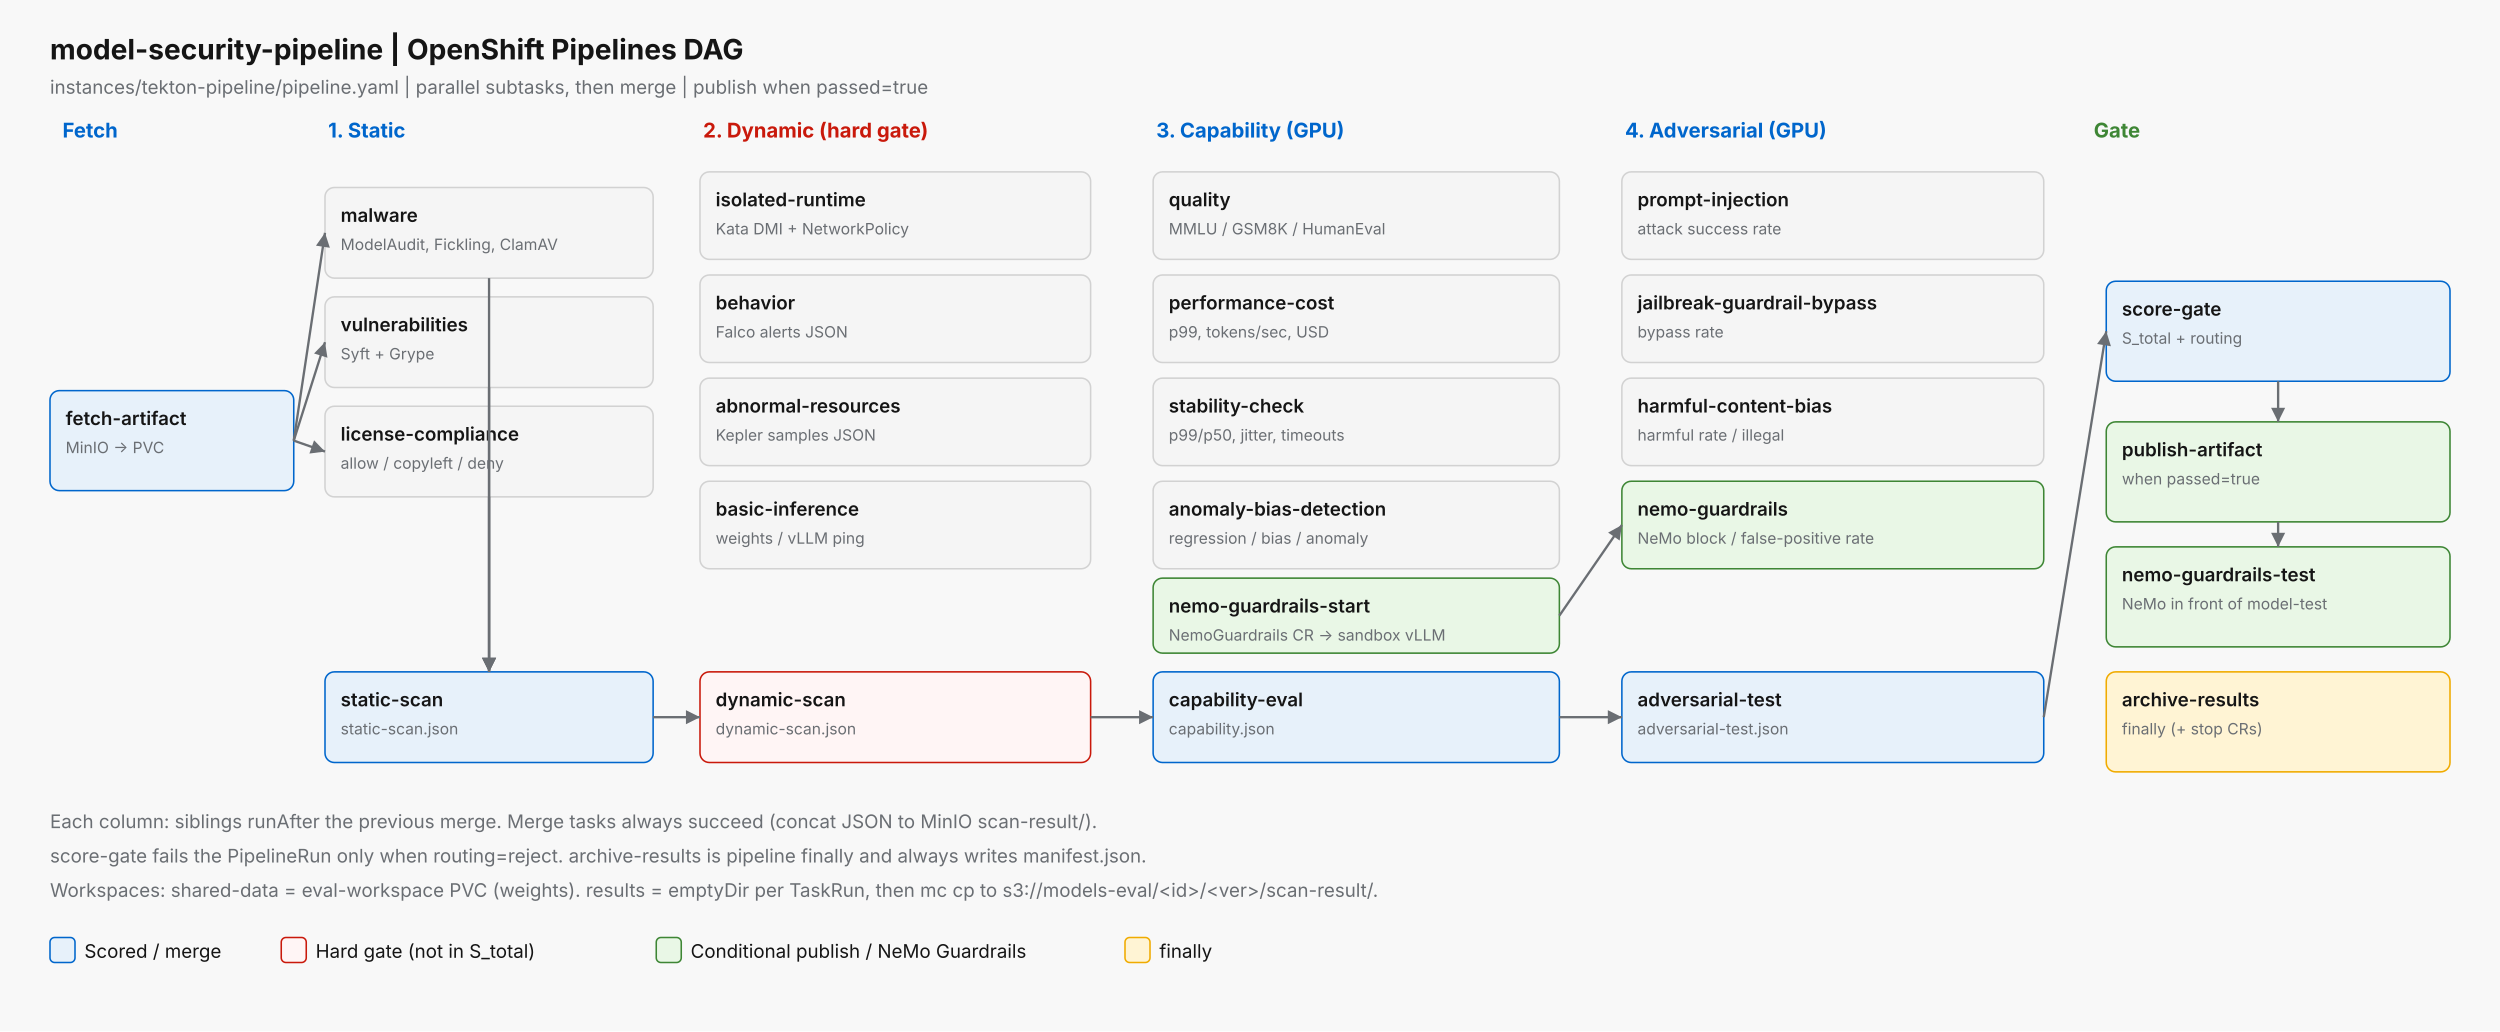
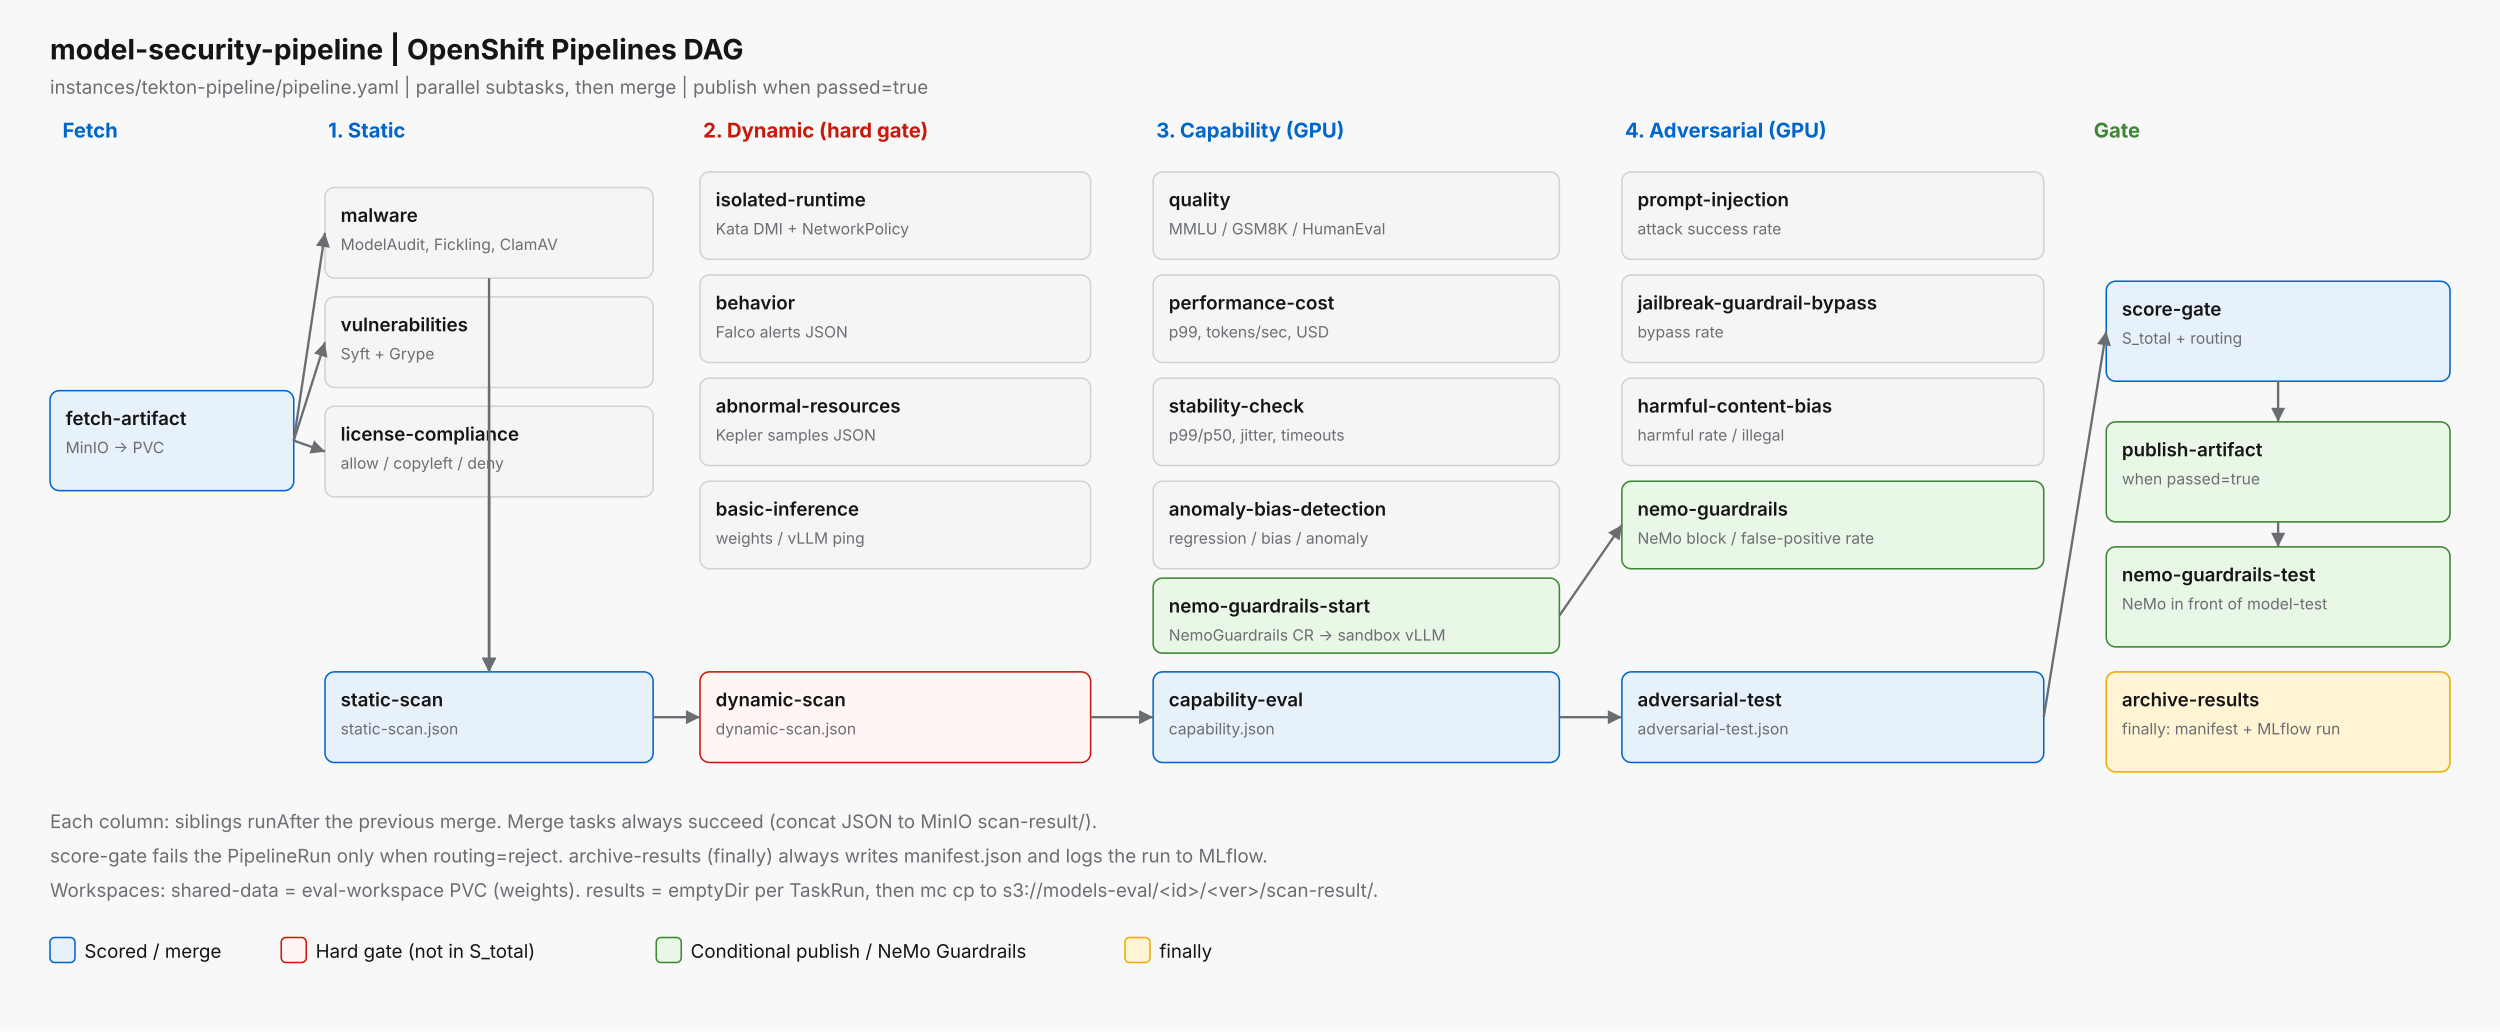
<svg xmlns="http://www.w3.org/2000/svg" viewBox="0 0 1600 660" role="img" aria-label="Tekton pipeline DAG for model-security-pipeline">
  <rect x="0" y="0" width="1600" height="660" rx="0" fill="#F8F8F8" stroke="#F8F8F8" stroke-width="0" />
  <defs>
    <marker id="arr" markerWidth="8" markerHeight="8" refX="6" refY="3" orient="auto">
      <path d="M0,0 L6,3 L0,6" fill="#6A6E73" />
    </marker>
  </defs>
  <text x="32" y="38" fill="#151515" font-size="18" font-weight="700" text-anchor="start" font-family="system-ui, -apple-system, Segoe UI, sans-serif">model-security-pipeline  |  OpenShift Pipelines DAG</text>
  <text x="32" y="60" fill="#6A6E73" font-size="12" font-weight="400" text-anchor="start" font-family="system-ui, -apple-system, Segoe UI, sans-serif">instances/tekton-pipeline/pipeline.yaml   |   parallel subtasks, then merge   |   publish when passed=true</text>
  <text x="40" y="88" fill="#0066CC" font-size="13" font-weight="700" text-anchor="start" font-family="system-ui, -apple-system, Segoe UI, sans-serif">Fetch</text>
  <text x="210" y="88" fill="#0066CC" font-size="13" font-weight="700" text-anchor="start" font-family="system-ui, -apple-system, Segoe UI, sans-serif">1. Static</text>
  <text x="450" y="88" fill="#C9190B" font-size="13" font-weight="700" text-anchor="start" font-family="system-ui, -apple-system, Segoe UI, sans-serif">2. Dynamic (hard gate)</text>
  <text x="740" y="88" fill="#0066CC" font-size="13" font-weight="700" text-anchor="start" font-family="system-ui, -apple-system, Segoe UI, sans-serif">3. Capability (GPU)</text>
  <text x="1040" y="88" fill="#0066CC" font-size="13" font-weight="700" text-anchor="start" font-family="system-ui, -apple-system, Segoe UI, sans-serif">4. Adversarial (GPU)</text>
  <text x="1340" y="88" fill="#3E8635" font-size="13" font-weight="700" text-anchor="start" font-family="system-ui, -apple-system, Segoe UI, sans-serif">Gate</text>
  <rect x="32" y="250" width="156" height="64" rx="6" fill="#E7F1FA" stroke="#0066CC" stroke-width="1" />
  <text x="42" y="272" fill="#151515" font-size="12" font-weight="600" text-anchor="start" font-family="system-ui, -apple-system, Segoe UI, sans-serif">fetch-artifact</text>
  <text x="42" y="290" fill="#6A6E73" font-size="10" font-weight="400" text-anchor="start" font-family="system-ui, -apple-system, Segoe UI, sans-serif">MinIO -&gt; PVC</text>
  <rect x="208" y="120" width="210" height="58" rx="6" fill="#F5F5F5" stroke="#D2D2D2" stroke-width="1" />
  <text x="218" y="142" fill="#151515" font-size="12" font-weight="600" text-anchor="start" font-family="system-ui, -apple-system, Segoe UI, sans-serif">malware</text>
  <text x="218" y="160" fill="#6A6E73" font-size="10" font-weight="400" text-anchor="start" font-family="system-ui, -apple-system, Segoe UI, sans-serif">ModelAudit, Fickling, ClamAV</text>
  <rect x="208" y="190" width="210" height="58" rx="6" fill="#F5F5F5" stroke="#D2D2D2" stroke-width="1" />
  <text x="218" y="212" fill="#151515" font-size="12" font-weight="600" text-anchor="start" font-family="system-ui, -apple-system, Segoe UI, sans-serif">vulnerabilities</text>
  <text x="218" y="230" fill="#6A6E73" font-size="10" font-weight="400" text-anchor="start" font-family="system-ui, -apple-system, Segoe UI, sans-serif">Syft + Grype</text>
  <rect x="208" y="260" width="210" height="58" rx="6" fill="#F5F5F5" stroke="#D2D2D2" stroke-width="1" />
  <text x="218" y="282" fill="#151515" font-size="12" font-weight="600" text-anchor="start" font-family="system-ui, -apple-system, Segoe UI, sans-serif">license-compliance</text>
  <text x="218" y="300" fill="#6A6E73" font-size="10" font-weight="400" text-anchor="start" font-family="system-ui, -apple-system, Segoe UI, sans-serif">allow / copyleft / deny</text>
  <rect x="208" y="430" width="210" height="58" rx="6" fill="#E7F1FA" stroke="#0066CC" stroke-width="1" />
  <text x="218" y="452" fill="#151515" font-size="12" font-weight="600" text-anchor="start" font-family="system-ui, -apple-system, Segoe UI, sans-serif">static-scan</text>
  <text x="218" y="470" fill="#6A6E73" font-size="10" font-weight="400" text-anchor="start" font-family="system-ui, -apple-system, Segoe UI, sans-serif">static-scan.json</text>
  <rect x="448" y="110" width="250" height="56" rx="6" fill="#F5F5F5" stroke="#D2D2D2" stroke-width="1" />
  <text x="458" y="132" fill="#151515" font-size="12" font-weight="600" text-anchor="start" font-family="system-ui, -apple-system, Segoe UI, sans-serif">isolated-runtime</text>
  <text x="458" y="150" fill="#6A6E73" font-size="10" font-weight="400" text-anchor="start" font-family="system-ui, -apple-system, Segoe UI, sans-serif">Kata DMI + NetworkPolicy</text>
  <rect x="448" y="176" width="250" height="56" rx="6" fill="#F5F5F5" stroke="#D2D2D2" stroke-width="1" />
  <text x="458" y="198" fill="#151515" font-size="12" font-weight="600" text-anchor="start" font-family="system-ui, -apple-system, Segoe UI, sans-serif">behavior</text>
  <text x="458" y="216" fill="#6A6E73" font-size="10" font-weight="400" text-anchor="start" font-family="system-ui, -apple-system, Segoe UI, sans-serif">Falco alerts JSON</text>
  <rect x="448" y="242" width="250" height="56" rx="6" fill="#F5F5F5" stroke="#D2D2D2" stroke-width="1" />
  <text x="458" y="264" fill="#151515" font-size="12" font-weight="600" text-anchor="start" font-family="system-ui, -apple-system, Segoe UI, sans-serif">abnormal-resources</text>
  <text x="458" y="282" fill="#6A6E73" font-size="10" font-weight="400" text-anchor="start" font-family="system-ui, -apple-system, Segoe UI, sans-serif">Kepler samples JSON</text>
  <rect x="448" y="308" width="250" height="56" rx="6" fill="#F5F5F5" stroke="#D2D2D2" stroke-width="1" />
  <text x="458" y="330" fill="#151515" font-size="12" font-weight="600" text-anchor="start" font-family="system-ui, -apple-system, Segoe UI, sans-serif">basic-inference</text>
  <text x="458" y="348" fill="#6A6E73" font-size="10" font-weight="400" text-anchor="start" font-family="system-ui, -apple-system, Segoe UI, sans-serif">weights / vLLM ping</text>
  <rect x="448" y="430" width="250" height="58" rx="6" fill="#FFF5F5" stroke="#C9190B" stroke-width="1" />
  <text x="458" y="452" fill="#151515" font-size="12" font-weight="600" text-anchor="start" font-family="system-ui, -apple-system, Segoe UI, sans-serif">dynamic-scan</text>
  <text x="458" y="470" fill="#6A6E73" font-size="10" font-weight="400" text-anchor="start" font-family="system-ui, -apple-system, Segoe UI, sans-serif">dynamic-scan.json</text>
  <rect x="738" y="110" width="260" height="56" rx="6" fill="#F5F5F5" stroke="#D2D2D2" stroke-width="1" />
  <text x="748" y="132" fill="#151515" font-size="12" font-weight="600" text-anchor="start" font-family="system-ui, -apple-system, Segoe UI, sans-serif">quality</text>
  <text x="748" y="150" fill="#6A6E73" font-size="10" font-weight="400" text-anchor="start" font-family="system-ui, -apple-system, Segoe UI, sans-serif">MMLU / GSM8K / HumanEval</text>
  <rect x="738" y="176" width="260" height="56" rx="6" fill="#F5F5F5" stroke="#D2D2D2" stroke-width="1" />
  <text x="748" y="198" fill="#151515" font-size="12" font-weight="600" text-anchor="start" font-family="system-ui, -apple-system, Segoe UI, sans-serif">performance-cost</text>
  <text x="748" y="216" fill="#6A6E73" font-size="10" font-weight="400" text-anchor="start" font-family="system-ui, -apple-system, Segoe UI, sans-serif">p99, tokens/sec, USD</text>
  <rect x="738" y="242" width="260" height="56" rx="6" fill="#F5F5F5" stroke="#D2D2D2" stroke-width="1" />
  <text x="748" y="264" fill="#151515" font-size="12" font-weight="600" text-anchor="start" font-family="system-ui, -apple-system, Segoe UI, sans-serif">stability-check</text>
  <text x="748" y="282" fill="#6A6E73" font-size="10" font-weight="400" text-anchor="start" font-family="system-ui, -apple-system, Segoe UI, sans-serif">p99/p50, jitter, timeouts</text>
  <rect x="738" y="308" width="260" height="56" rx="6" fill="#F5F5F5" stroke="#D2D2D2" stroke-width="1" />
  <text x="748" y="330" fill="#151515" font-size="12" font-weight="600" text-anchor="start" font-family="system-ui, -apple-system, Segoe UI, sans-serif">anomaly-bias-detection</text>
  <text x="748" y="348" fill="#6A6E73" font-size="10" font-weight="400" text-anchor="start" font-family="system-ui, -apple-system, Segoe UI, sans-serif">regression / bias / anomaly</text>
  <rect x="738" y="430" width="260" height="58" rx="6" fill="#E7F1FA" stroke="#0066CC" stroke-width="1" />
  <text x="748" y="452" fill="#151515" font-size="12" font-weight="600" text-anchor="start" font-family="system-ui, -apple-system, Segoe UI, sans-serif">capability-eval</text>
  <text x="748" y="470" fill="#6A6E73" font-size="10" font-weight="400" text-anchor="start" font-family="system-ui, -apple-system, Segoe UI, sans-serif">capability.json</text>
  <rect x="1038" y="110" width="270" height="56" rx="6" fill="#F5F5F5" stroke="#D2D2D2" stroke-width="1" />
  <text x="1048" y="132" fill="#151515" font-size="12" font-weight="600" text-anchor="start" font-family="system-ui, -apple-system, Segoe UI, sans-serif">prompt-injection</text>
  <text x="1048" y="150" fill="#6A6E73" font-size="10" font-weight="400" text-anchor="start" font-family="system-ui, -apple-system, Segoe UI, sans-serif">attack success rate</text>
  <rect x="1038" y="176" width="270" height="56" rx="6" fill="#F5F5F5" stroke="#D2D2D2" stroke-width="1" />
  <text x="1048" y="198" fill="#151515" font-size="12" font-weight="600" text-anchor="start" font-family="system-ui, -apple-system, Segoe UI, sans-serif">jailbreak-guardrail-bypass</text>
  <text x="1048" y="216" fill="#6A6E73" font-size="10" font-weight="400" text-anchor="start" font-family="system-ui, -apple-system, Segoe UI, sans-serif">bypass rate</text>
  <rect x="1038" y="242" width="270" height="56" rx="6" fill="#F5F5F5" stroke="#D2D2D2" stroke-width="1" />
  <text x="1048" y="264" fill="#151515" font-size="12" font-weight="600" text-anchor="start" font-family="system-ui, -apple-system, Segoe UI, sans-serif">harmful-content-bias</text>
  <text x="1048" y="282" fill="#6A6E73" font-size="10" font-weight="400" text-anchor="start" font-family="system-ui, -apple-system, Segoe UI, sans-serif">harmful rate / illegal</text>
  <rect x="1038" y="308" width="270" height="56" rx="6" fill="#E9F7E6" stroke="#3E8635" stroke-width="1" />
  <text x="1048" y="330" fill="#151515" font-size="12" font-weight="600" text-anchor="start" font-family="system-ui, -apple-system, Segoe UI, sans-serif">nemo-guardrails</text>
  <text x="1048" y="348" fill="#6A6E73" font-size="10" font-weight="400" text-anchor="start" font-family="system-ui, -apple-system, Segoe UI, sans-serif">NeMo block / false-positive rate</text>
  <rect x="1038" y="430" width="270" height="58" rx="6" fill="#E7F1FA" stroke="#0066CC" stroke-width="1" />
  <text x="1048" y="452" fill="#151515" font-size="12" font-weight="600" text-anchor="start" font-family="system-ui, -apple-system, Segoe UI, sans-serif">adversarial-test</text>
  <text x="1048" y="470" fill="#6A6E73" font-size="10" font-weight="400" text-anchor="start" font-family="system-ui, -apple-system, Segoe UI, sans-serif">adversarial-test.json</text>
  <rect x="738" y="370" width="260" height="48" rx="6" fill="#E9F7E6" stroke="#3E8635" stroke-width="1" />
  <text x="748" y="392" fill="#151515" font-size="12" font-weight="600" text-anchor="start" font-family="system-ui, -apple-system, Segoe UI, sans-serif">nemo-guardrails-start</text>
  <text x="748" y="410" fill="#6A6E73" font-size="10" font-weight="400" text-anchor="start" font-family="system-ui, -apple-system, Segoe UI, sans-serif">NemoGuardrails CR -&gt; sandbox vLLM</text>
  <line x1="998" y1="394" x2="1038" y2="336" stroke="#6A6E73" stroke-width="1.5" marker-end="url(#arr)" />
  <rect x="1348" y="180" width="220" height="64" rx="6" fill="#E7F1FA" stroke="#0066CC" stroke-width="1" />
  <text x="1358" y="202" fill="#151515" font-size="12" font-weight="600" text-anchor="start" font-family="system-ui, -apple-system, Segoe UI, sans-serif">score-gate</text>
  <text x="1358" y="220" fill="#6A6E73" font-size="10" font-weight="400" text-anchor="start" font-family="system-ui, -apple-system, Segoe UI, sans-serif">S_total + routing</text>
  <rect x="1348" y="270" width="220" height="64" rx="6" fill="#E9F7E6" stroke="#3E8635" stroke-width="1" />
  <text x="1358" y="292" fill="#151515" font-size="12" font-weight="600" text-anchor="start" font-family="system-ui, -apple-system, Segoe UI, sans-serif">publish-artifact</text>
  <text x="1358" y="310" fill="#6A6E73" font-size="10" font-weight="400" text-anchor="start" font-family="system-ui, -apple-system, Segoe UI, sans-serif">when passed=true</text>
  <rect x="1348" y="350" width="220" height="64" rx="6" fill="#E9F7E6" stroke="#3E8635" stroke-width="1" />
  <text x="1358" y="372" fill="#151515" font-size="12" font-weight="600" text-anchor="start" font-family="system-ui, -apple-system, Segoe UI, sans-serif">nemo-guardrails-test</text>
  <text x="1358" y="390" fill="#6A6E73" font-size="10" font-weight="400" text-anchor="start" font-family="system-ui, -apple-system, Segoe UI, sans-serif">NeMo in front of model-test</text>
  <rect x="1348" y="430" width="220" height="64" rx="6" fill="#FFF4D4" stroke="#F0AB00" stroke-width="1" />
  <text x="1358" y="452" fill="#151515" font-size="12" font-weight="600" text-anchor="start" font-family="system-ui, -apple-system, Segoe UI, sans-serif">archive-results</text>
-   <text x="1358" y="470" fill="#6A6E73" font-size="10" font-weight="400" text-anchor="start" font-family="system-ui, -apple-system, Segoe UI, sans-serif">finally (+ stop CRs)</text>
+   <text x="1358" y="470" fill="#6A6E73" font-size="10" font-weight="400" text-anchor="start" font-family="system-ui, -apple-system, Segoe UI, sans-serif">finally: manifest + MLflow run</text>
  <line x1="188" y1="282" x2="208" y2="149" stroke="#6A6E73" stroke-width="1.5" marker-end="url(#arr)" />
  <line x1="188" y1="282" x2="208" y2="219" stroke="#6A6E73" stroke-width="1.5" marker-end="url(#arr)" />
  <line x1="188" y1="282" x2="208" y2="289" stroke="#6A6E73" stroke-width="1.5" marker-end="url(#arr)" />
  <line x1="313" y1="178" x2="313" y2="430" stroke="#6A6E73" stroke-width="1.5" marker-end="url(#arr)" />
  <line x1="313" y1="248" x2="313" y2="430" stroke="#6A6E73" stroke-width="1.5" marker-end="url(#arr)" />
  <line x1="313" y1="318" x2="313" y2="430" stroke="#6A6E73" stroke-width="1.5" marker-end="url(#arr)" />
  <line x1="418" y1="459" x2="448" y2="459" stroke="#6A6E73" stroke-width="1.5" marker-end="url(#arr)" />
  <line x1="698" y1="459" x2="738" y2="459" stroke="#6A6E73" stroke-width="1.5" marker-end="url(#arr)" />
  <line x1="998" y1="459" x2="1038" y2="459" stroke="#6A6E73" stroke-width="1.5" marker-end="url(#arr)" />
  <line x1="1308" y1="459" x2="1348" y2="212" stroke="#6A6E73" stroke-width="1.5" marker-end="url(#arr)" />
  <line x1="1458" y1="244" x2="1458" y2="270" stroke="#6A6E73" stroke-width="1.5" marker-end="url(#arr)" />
  <line x1="1458" y1="334" x2="1458" y2="350" stroke="#6A6E73" stroke-width="1.5" marker-end="url(#arr)" />
  <text x="32" y="530" fill="#6A6E73" font-size="12" font-weight="400" text-anchor="start" font-family="system-ui, -apple-system, Segoe UI, sans-serif">Each column: siblings runAfter the previous merge. Merge tasks always succeed (concat JSON to MinIO scan-result/).</text>
-   <text x="32" y="552" fill="#6A6E73" font-size="12" font-weight="400" text-anchor="start" font-family="system-ui, -apple-system, Segoe UI, sans-serif">score-gate fails the PipelineRun only when routing=reject. archive-results is pipeline finally and always writes manifest.json.</text>
+   <text x="32" y="552" fill="#6A6E73" font-size="12" font-weight="400" text-anchor="start" font-family="system-ui, -apple-system, Segoe UI, sans-serif">score-gate fails the PipelineRun only when routing=reject. archive-results (finally) always writes manifest.json and logs the run to MLflow.</text>
  <text x="32" y="574" fill="#6A6E73" font-size="12" font-weight="400" text-anchor="start" font-family="system-ui, -apple-system, Segoe UI, sans-serif">Workspaces: shared-data = eval-workspace PVC (weights). results = emptyDir per TaskRun, then mc cp to s3://models-eval/&lt;id&gt;/&lt;ver&gt;/scan-result/.</text>
  <rect x="32" y="600" width="16" height="16" rx="3" fill="#E7F1FA" stroke="#0066CC" stroke-width="1" />
  <text x="54" y="613" fill="#151515" font-size="12" font-weight="400" text-anchor="start" font-family="system-ui, -apple-system, Segoe UI, sans-serif">Scored / merge</text>
  <rect x="180" y="600" width="16" height="16" rx="3" fill="#FFF5F5" stroke="#C9190B" stroke-width="1" />
  <text x="202" y="613" fill="#151515" font-size="12" font-weight="400" text-anchor="start" font-family="system-ui, -apple-system, Segoe UI, sans-serif">Hard gate (not in S_total)</text>
  <rect x="420" y="600" width="16" height="16" rx="3" fill="#E9F7E6" stroke="#3E8635" stroke-width="1" />
  <text x="442" y="613" fill="#151515" font-size="12" font-weight="400" text-anchor="start" font-family="system-ui, -apple-system, Segoe UI, sans-serif">Conditional publish / NeMo Guardrails</text>
  <rect x="720" y="600" width="16" height="16" rx="3" fill="#FFF4D4" stroke="#F0AB00" stroke-width="1" />
  <text x="742" y="613" fill="#151515" font-size="12" font-weight="400" text-anchor="start" font-family="system-ui, -apple-system, Segoe UI, sans-serif">finally</text>
</svg>
